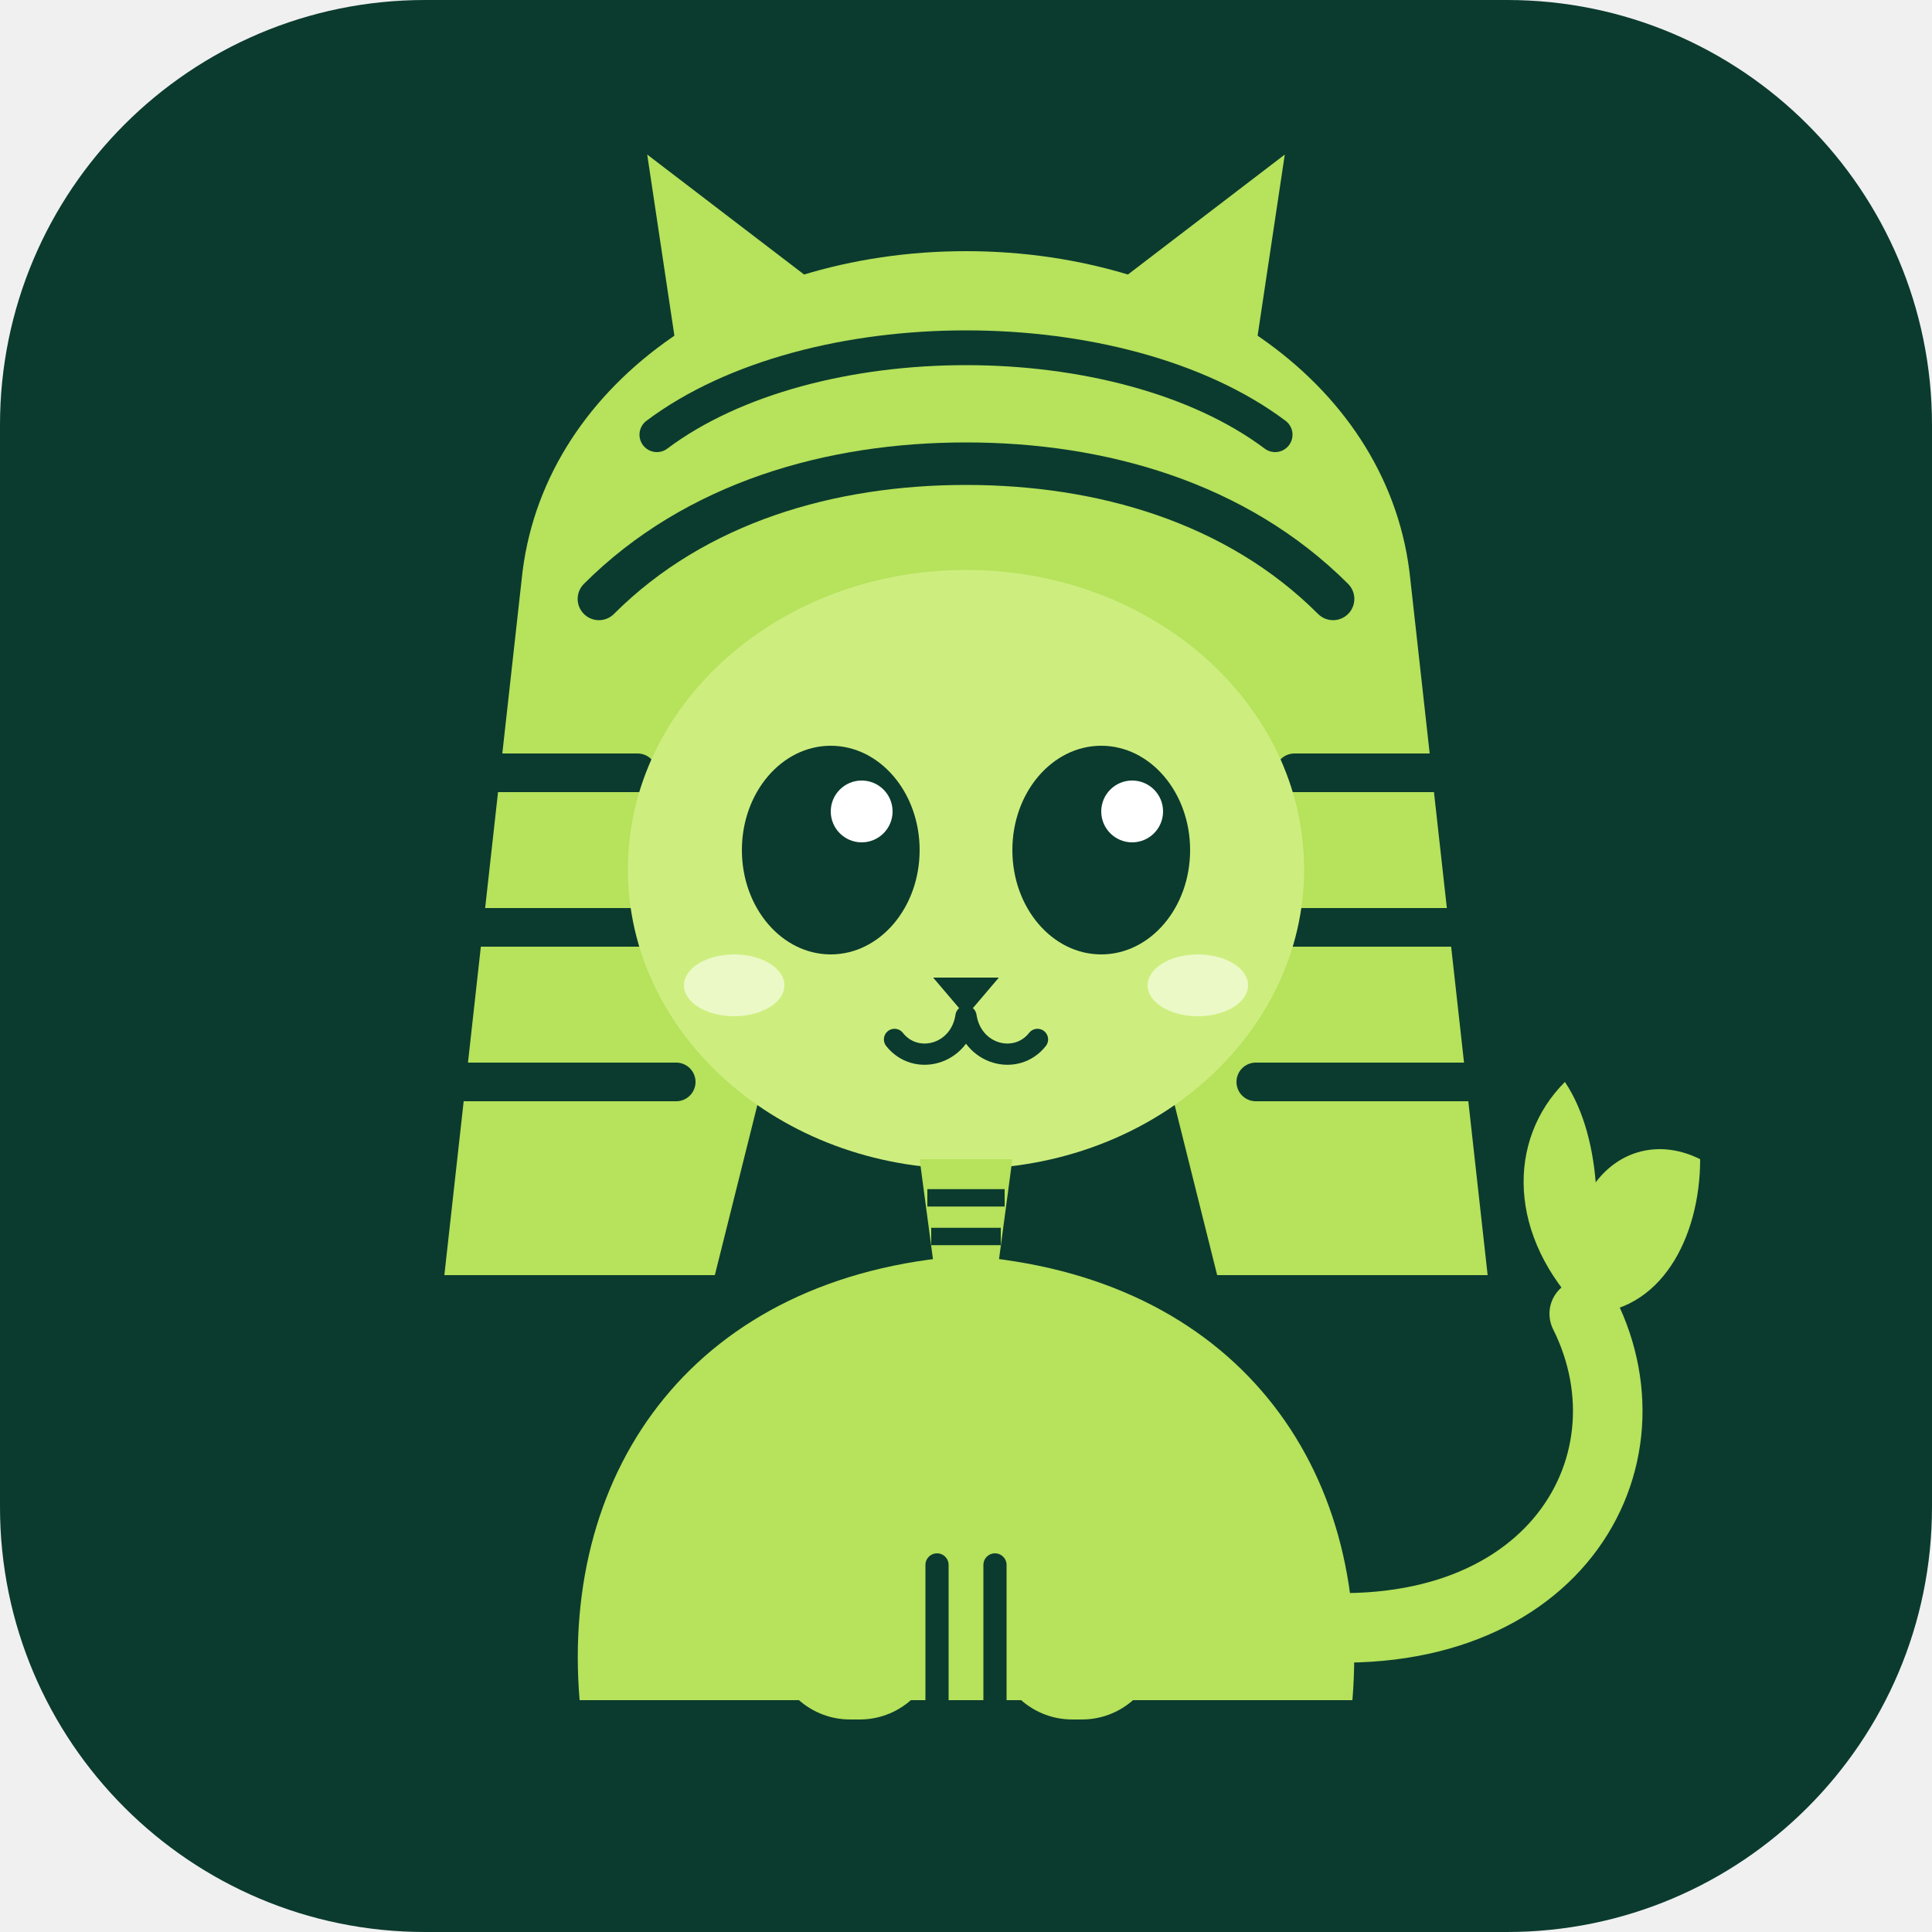
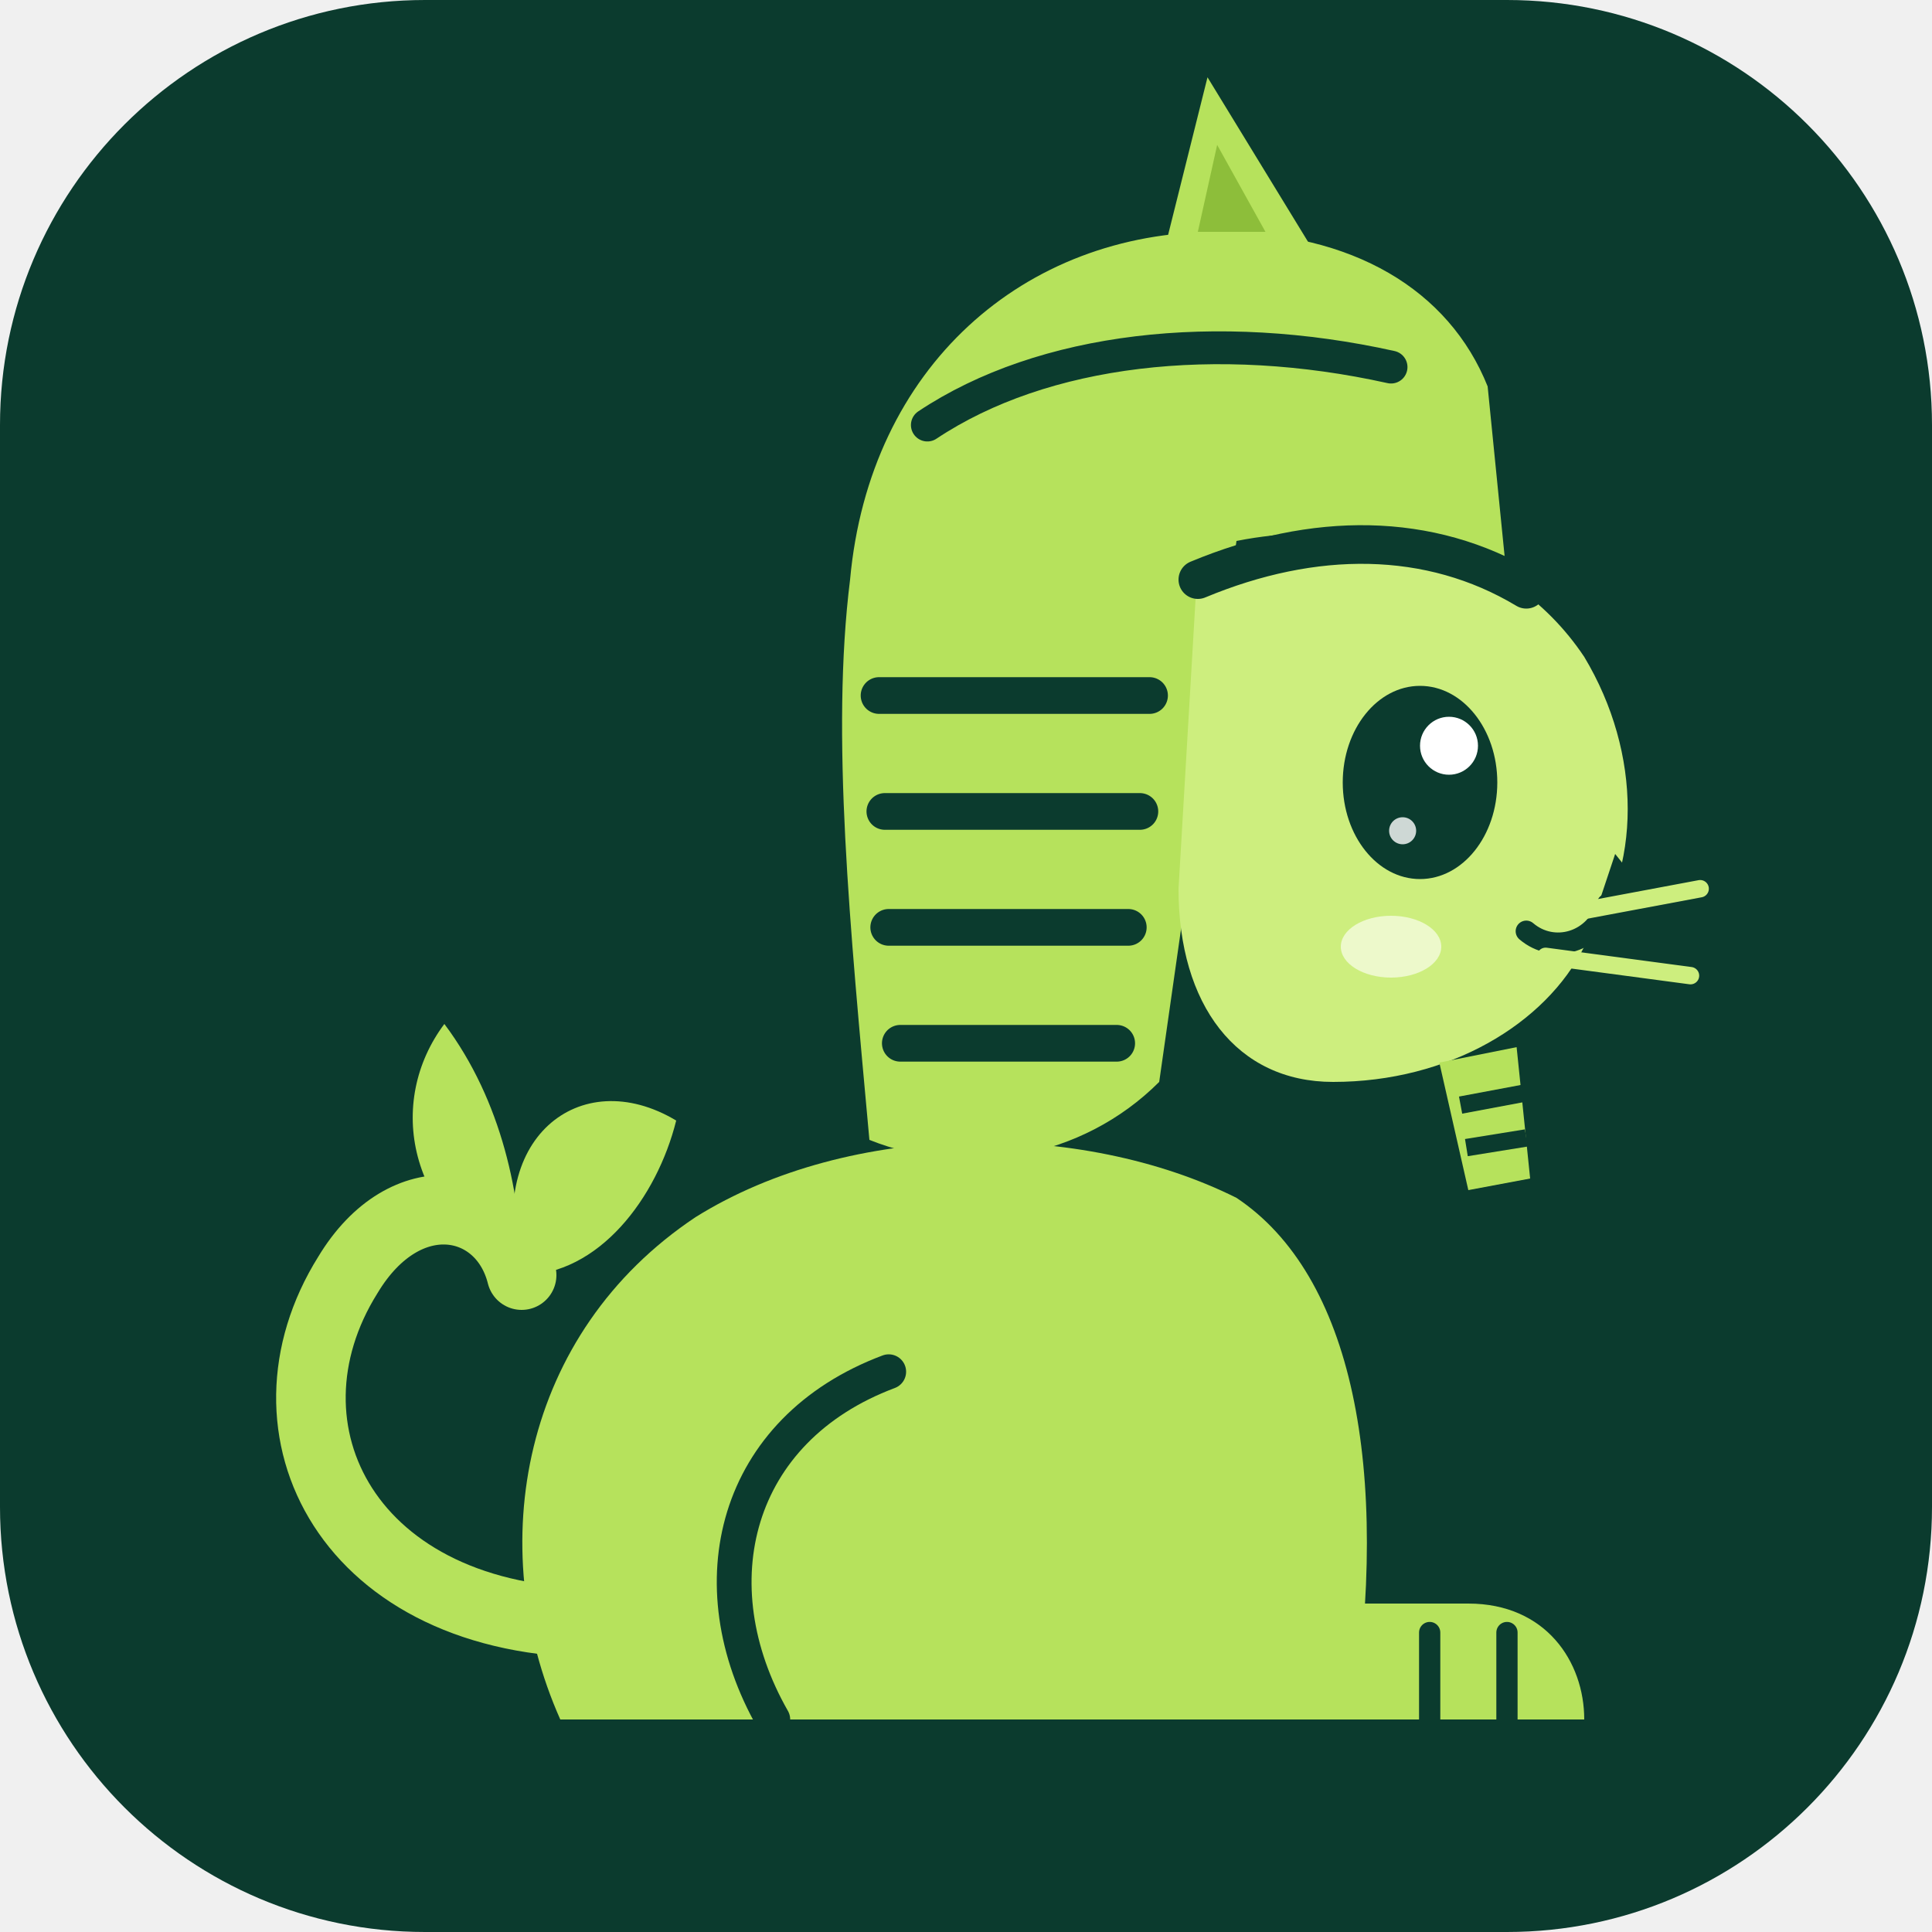
<svg xmlns="http://www.w3.org/2000/svg" viewBox="0 0 100 100" width="512" height="512">
  <rect width="100" height="100" rx="22" fill="#0B3B2E" />
-   <path d="M66 84 C80 86 86 76 82 68" fill="none" stroke="#B6E25C" stroke-width="3.6" stroke-linecap="round" />
-   <path d="M82 68 C80 62 84 58 88 60 C88 64 86 68 82 68 Z" fill="#B6E25C" />
-   <path d="M82 68 C78 64 78 59 81 56 C83 59 83 64 82 68 Z" fill="#B6E25C" />
-   <path d="M30 88 C29 76 36 66 50 65 C64 66 71 76 70 88 Z" fill="#B6E25C" />
-   <rect x="40" y="79" width="8.5" height="10" rx="4" fill="#B6E25C" />
-   <rect x="51.5" y="79" width="8.5" height="10" rx="4" fill="#B6E25C" />
-   <path d="M48.5 81 L48.5 88 M51.5 81 L51.5 88" stroke="#0B3B2E" stroke-width="1.2" stroke-linecap="round" />
-   <path d="M27 30 C28 20 38 13 50 13 C62 13 72 20 73 30 L77 66 L63 66 L60 54 L40 54 L37 66 L23 66 Z" fill="#B6E25C" />
-   <path d="M25.5 40 L33 40 M24.6 48 L33.6 48 M23.8 56 L35 56 M74.5 40 L67 40 M75.4 48 L66.4 48 M76.2 56 L65 56" stroke="#0B3B2E" stroke-width="2" stroke-linecap="round" />
-   <path d="M31 31 C36 26 43 24 50 24 C57 24 64 26 69 31" fill="none" stroke="#0B3B2E" stroke-width="2.2" stroke-linecap="round" />
-   <path d="M34 22.5 C38 19.5 44 18 50 18 C56 18 62 19.5 66 22.5" fill="none" stroke="#0B3B2E" stroke-width="1.8" stroke-linecap="round" />
-   <ellipse cx="50" cy="45" rx="17.5" ry="15.5" fill="#CDEE7E" />
-   <path d="M35 18 L33.5 8 L42 14.5 Z" fill="#B6E25C" />
-   <path d="M65 18 L66.5 8 L58 14.5 Z" fill="#B6E25C" />
-   <ellipse cx="43" cy="44" rx="4.6" ry="5.4" fill="#0B3B2E" />
-   <ellipse cx="57" cy="44" rx="4.6" ry="5.4" fill="#0B3B2E" />
-   <circle cx="44.6" cy="42" r="1.6" fill="#FFFFFF" />
-   <circle cx="58.6" cy="42" r="1.6" fill="#FFFFFF" />
-   <path d="M48.3 50.6 L51.7 50.6 L50 52.6 Z" fill="#0B3B2E" />
-   <path d="M50 52.6 C49.7 54.6 47.4 55.2 46.3 53.8 M50 52.6 C50.3 54.6 52.6 55.2 53.7 53.8" fill="none" stroke="#0B3B2E" stroke-width="1.1" stroke-linecap="round" />
-   <path d="M47.6 60 L52.4 60 L51.6 66 L48.4 66 Z" fill="#B6E25C" />
-   <path d="M48 62 L52 62 M48.2 64 L51.8 64" stroke="#0B3B2E" stroke-width="0.9" />
-   <ellipse cx="38" cy="51" rx="2.6" ry="1.6" fill="#F2FBD8" opacity=".8" />
-   <ellipse cx="62" cy="51" rx="2.6" ry="1.6" fill="#F2FBD8" opacity=".8" />
+   <path d="M31 84 C18 84 13 74 18 66 C21 61 26 62 27 66" fill="none" stroke="#B6E25C" stroke-width="3.6" stroke-linecap="round" />
+   <path d="M27 66 C25 59 30 55 35 58 C34 62 31 66 27 66 Z" fill="#B6E25C" />
+   <path d="M27 66 C21 63 20 57 23 53 C26 57 27 62 27 66 Z" fill="#B6E25C" />
+   <path d="M29 89 C25 80 27 69 36 63 C44 58 56 58 64 62 C70 66 72 76 70 89 Z" fill="#B6E25C" />
+   <path d="M40 89 C36 82 38 74 46 71" fill="none" stroke="#0B3B2E" stroke-width="1.8" stroke-linecap="round" />
+   <path d="M58 70 C62 70 64 73 64 77 L64 83 L76 83 C80 83 82 86 82 89 L58 89 Z" fill="#B6E25C" />
+   <path d="M74 84.5 L74 89 M78 84.5 L78 89" stroke="#0B3B2E" stroke-width="1.1" stroke-linecap="round" />
+   <path d="M44 30 C45 19 53 12 63 12 C70 12 75 15 77 20 L78 30 C74 28 69 27 64 28 L60 56 C56 60 50 61 45 59 C44 48 43 38 44 30 Z" fill="#B6E25C" />
+   <path d="M45.5 36 L59.5 36 M45.8 42 L59 42 M46 48 L58.4 48 M46.6 54 L57.8 54" stroke="#0B3B2E" stroke-width="1.9" stroke-linecap="round" />
+   <path d="M48 22 C54 18 63 17 72 19" fill="none" stroke="#0B3B2E" stroke-width="1.7" stroke-linecap="round" />
+   <path d="M60 14 L62.5 4 L68 13 Z" fill="#B6E25C" />
+   <path d="M62 12 L63 7.5 L65.5 12 Z" fill="#8DBE3A" />
+   <path d="M62 29 C70 26 78 28 82 34 C85 39 85 45 82 49 C80 53 75 56 69 56 C64 56 61 52 61 46 Z" fill="#CDEE7E" />
+   <path d="M62 30 C68 27.5 74 27.5 79 30.5" fill="none" stroke="#0B3B2E" stroke-width="2" stroke-linecap="round" />
+   <ellipse cx="73.5" cy="40.5" rx="4" ry="5" fill="#0B3B2E" />
+   <circle cx="75" cy="38.6" r="1.5" fill="#FFFFFF" />
+   <circle cx="72.6" cy="43" r=".7" fill="#FFFFFF" opacity=".8" />
+   <path d="M83.6 44.2 L85.2 46.2 L82.8 46.6 Z" fill="#0B3B2E" />
+   <path d="M83.2 46.8 C82.6 48.8 80.4 49.4 79 48.2" fill="none" stroke="#0B3B2E" stroke-width="1.1" stroke-linecap="round" />
+   <path d="M80 47.5 L88 46 M80 49.5 L87.5 50.5" stroke="#CDEE7E" stroke-width=".9" stroke-linecap="round" />
+   <ellipse cx="72" cy="49" rx="2.6" ry="1.6" fill="#F2FBD8" opacity=".85" />
+   <path d="M74.5 55 L78.5 54.2 L79.2 61 L76 61.6 Z" fill="#B6E25C" />
+   <path d="M75.6 57.2 L78.8 56.6 M75.9 59.4 L79 58.9" stroke="#0B3B2E" stroke-width=".9" />
</svg>
